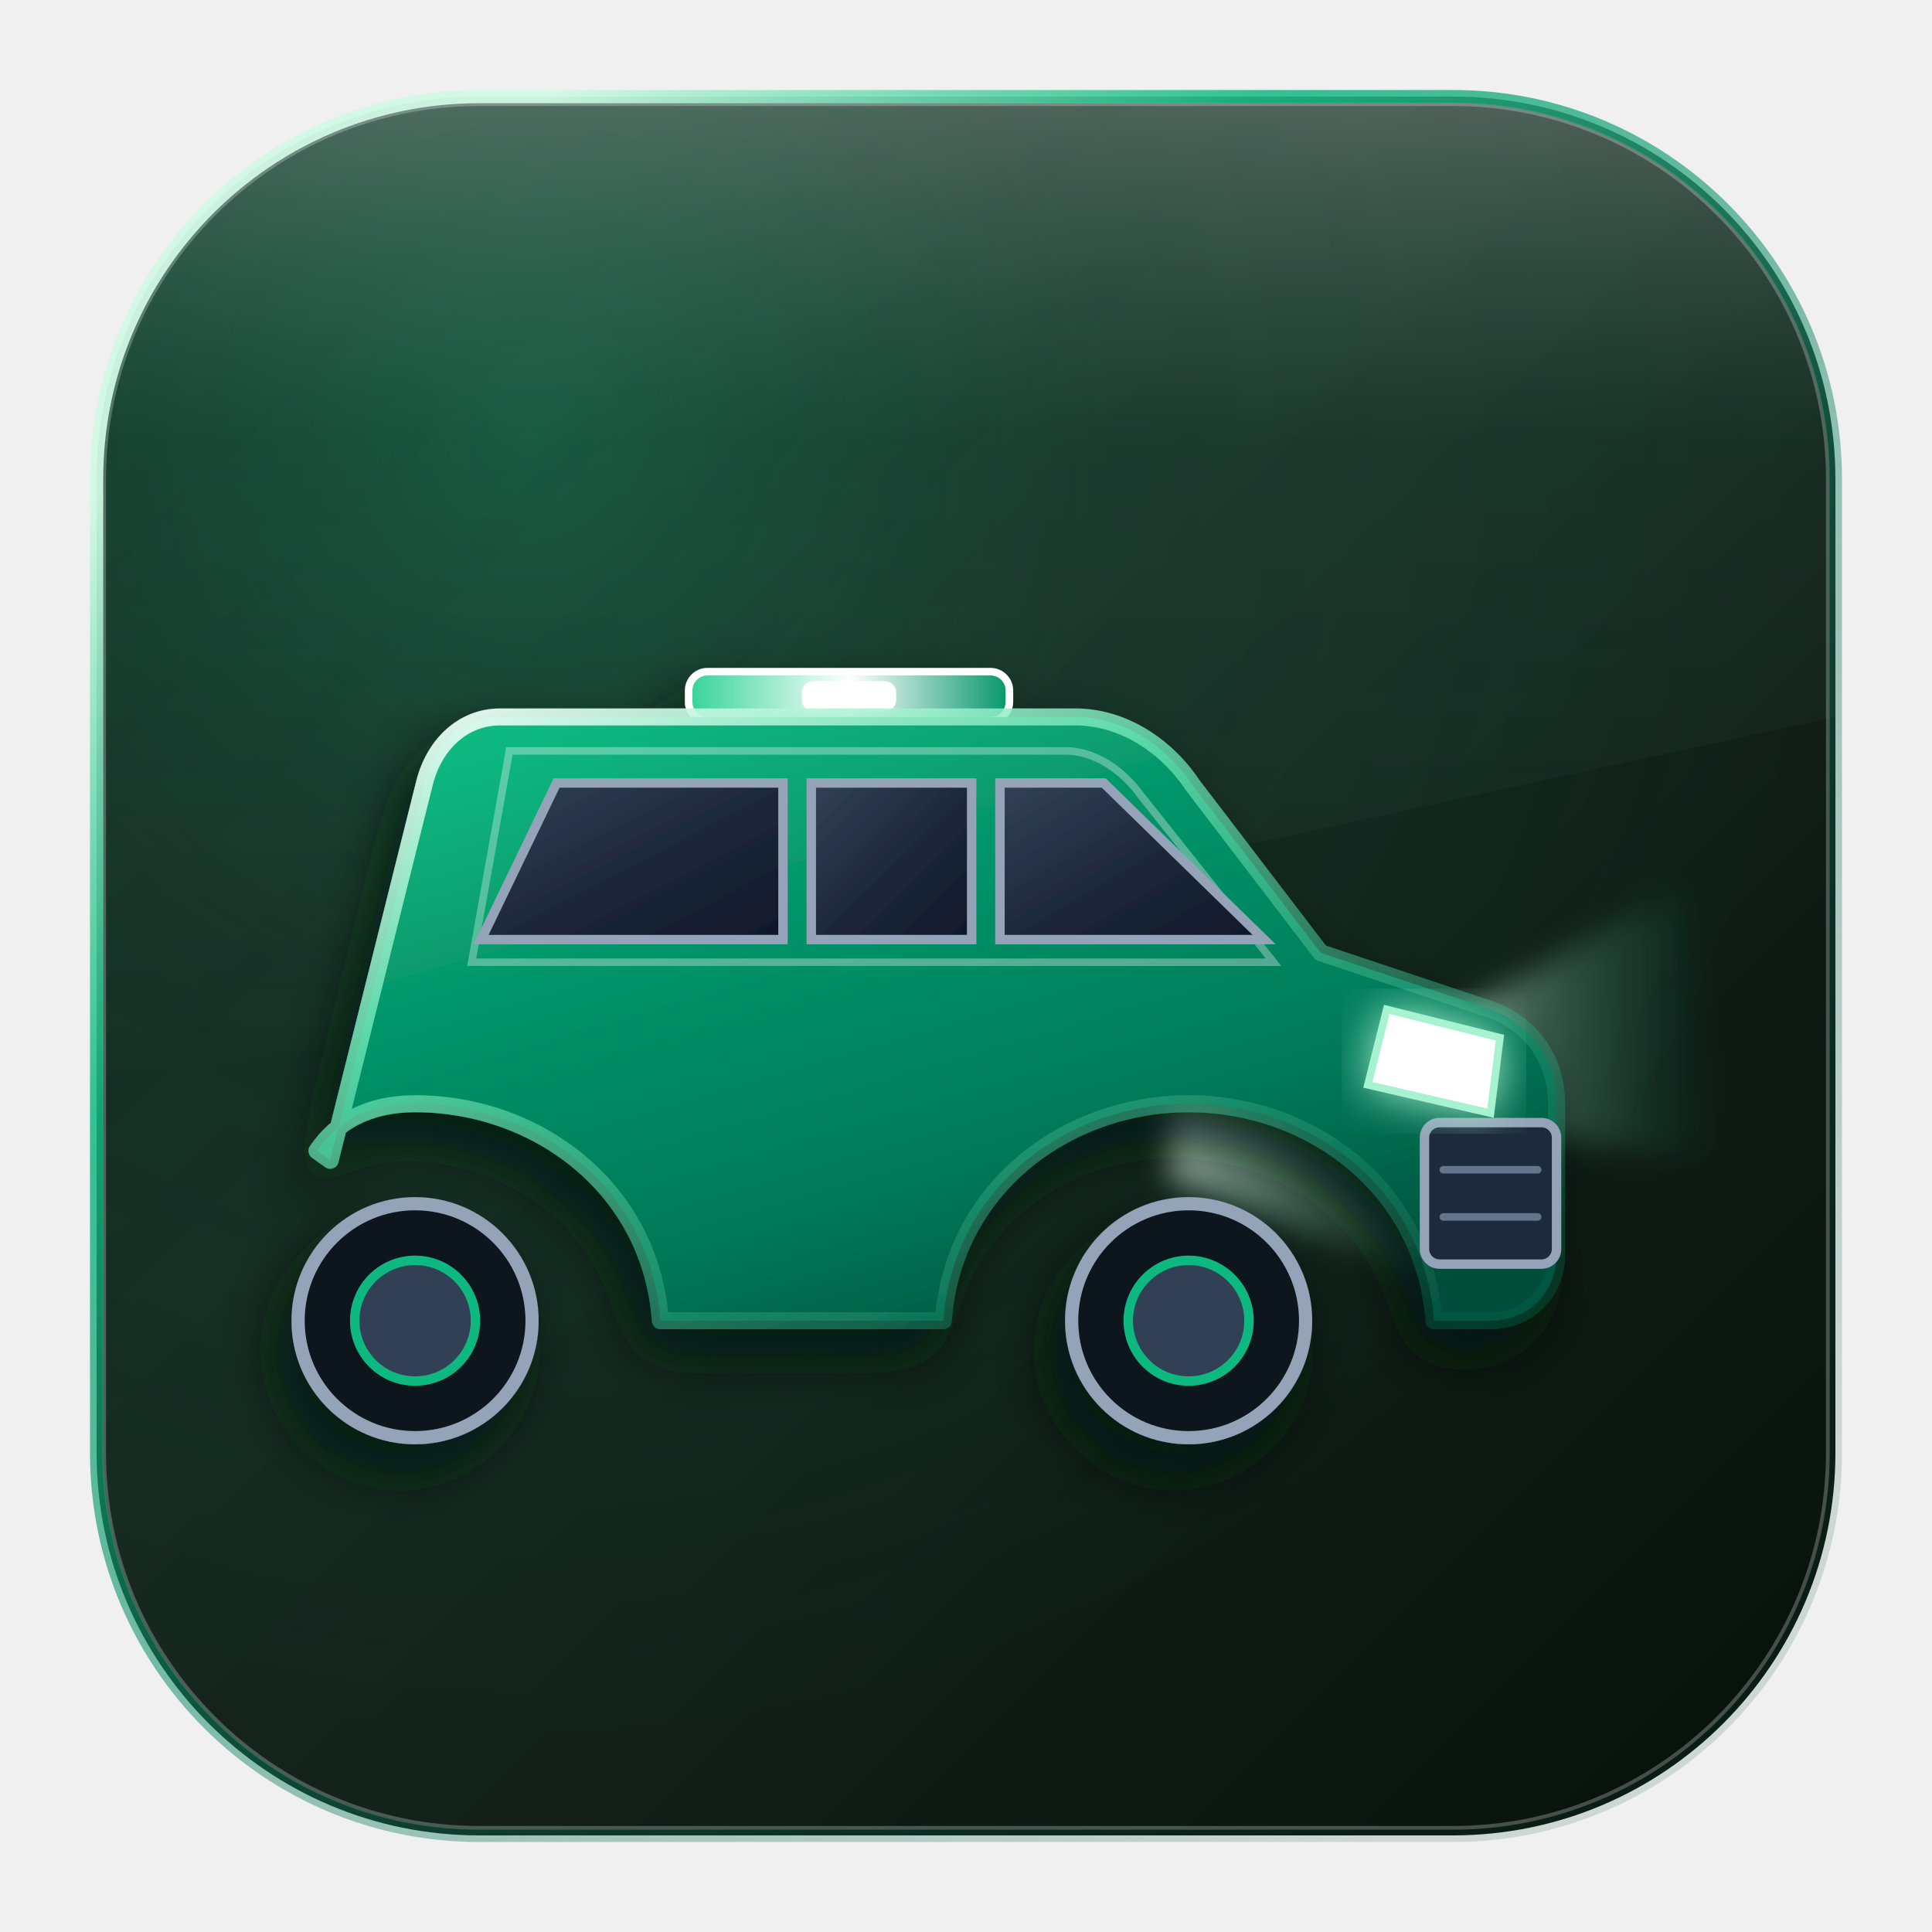
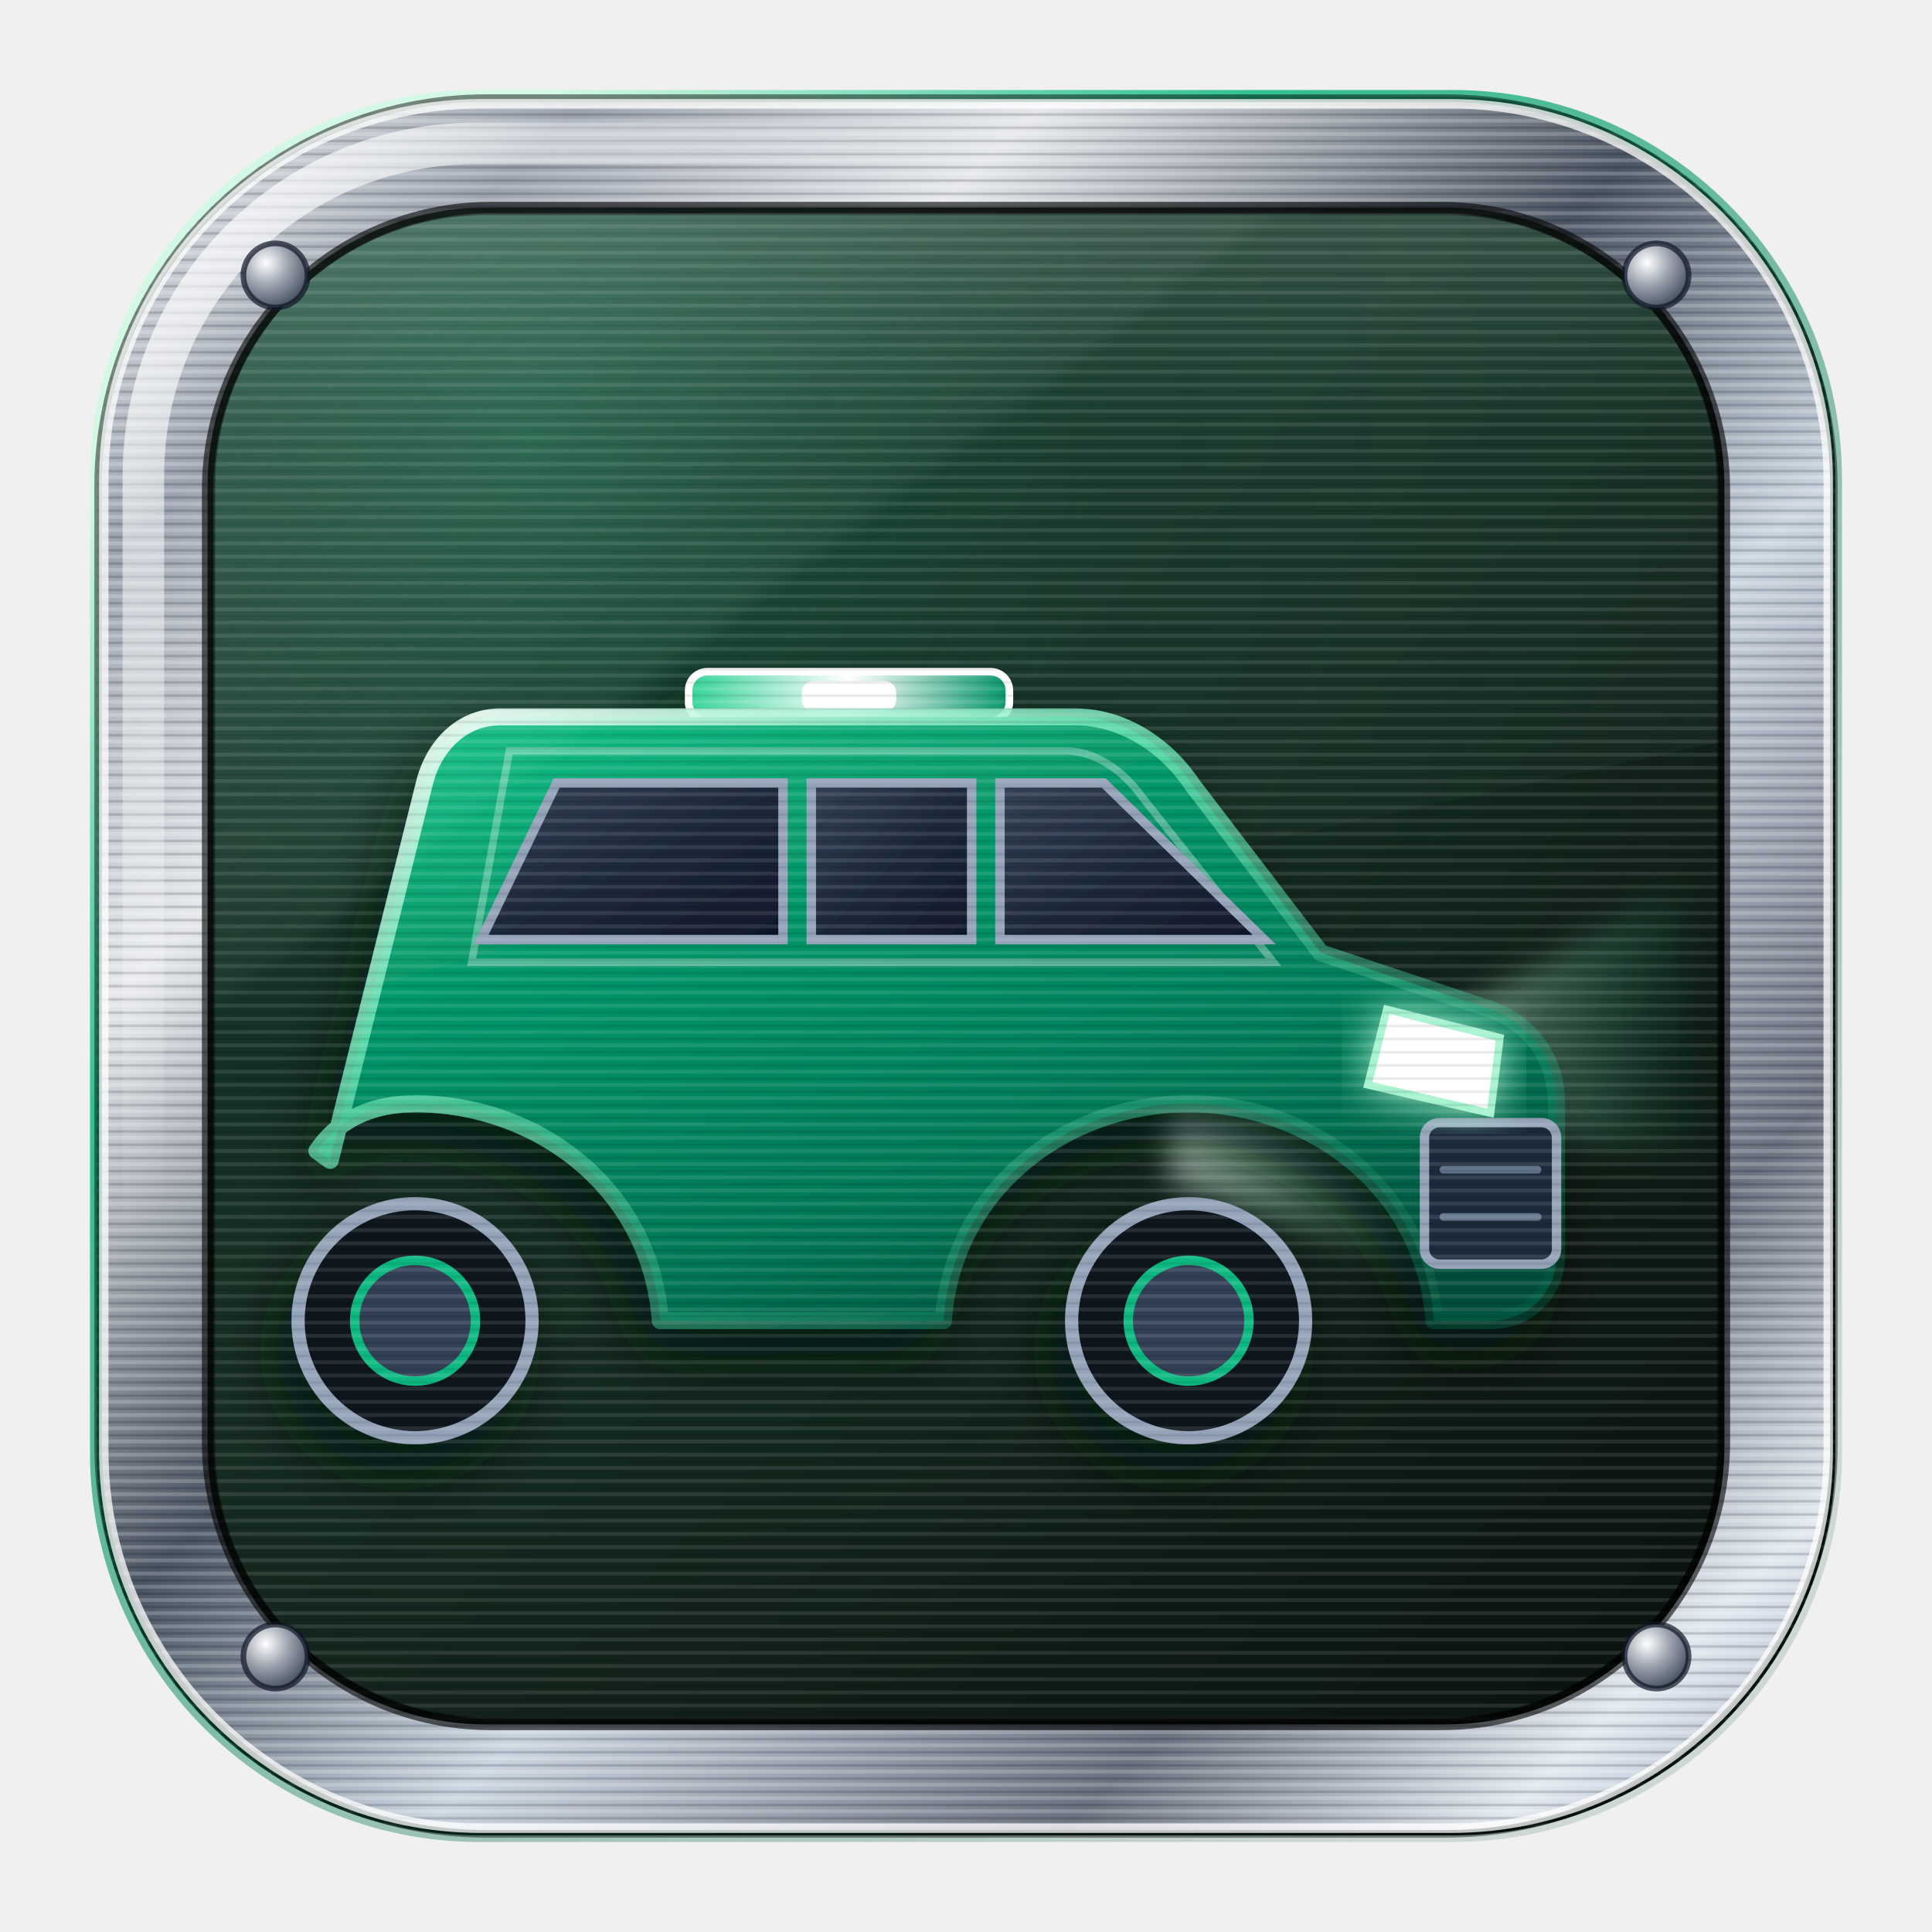
<svg xmlns="http://www.w3.org/2000/svg" viewBox="0 0 1024 1024" width="1024" height="1024">
  <defs>
    <filter id="vspp2-shadow-suv" x="-20%" y="-20%" width="140%" height="140%">
      <feDropShadow dx="-8" dy="16" stdDeviation="15" flood-color="#021A0F" flood-opacity="0.88" />
    </filter>
    <filter id="vspp2-headlight-glow" x="-20%" y="-20%" width="140%" height="140%">
      <feGaussianBlur stdDeviation="8" />
    </filter>
    <filter id="vspp2-light-source" x="-20%" y="-20%" width="140%" height="140%">
      <feDropShadow dx="0" dy="0" stdDeviation="12" flood-color="#A7F3D0" flood-opacity="0.95" />
    </filter>
    <linearGradient id="vspp2-glass-base" x1="0%" y1="0%" x2="100%" y2="100%">
      <stop offset="0%" stop-color="#071F14" stop-opacity="0.95" />
      <stop offset="40%" stop-color="#04170E" stop-opacity="0.92" />
      <stop offset="100%" stop-color="#010A05" stop-opacity="0.97" />
    </linearGradient>
    <radialGradient id="vspp2-glass-glow" cx="25%" cy="20%" r="75%">
      <stop offset="0%" stop-color="#10B981" stop-opacity="0.28" />
      <stop offset="45%" stop-color="#047857" stop-opacity="0.10" />
      <stop offset="100%" stop-color="#10B981" stop-opacity="0" />
    </radialGradient>
    <linearGradient id="vspp2-rim-border" x1="15%" y1="10%" x2="85%" y2="90%">
      <stop offset="0%" stop-color="#D1FAE5" stop-opacity="0.95" />
      <stop offset="25%" stop-color="#10B981" stop-opacity="0.85" />
      <stop offset="60%" stop-color="#047857" stop-opacity="0.4" />
      <stop offset="100%" stop-color="#064E3B" stop-opacity="0.15" />
    </linearGradient>
    <linearGradient id="vspp2-specular-top" x1="0%" y1="0%" x2="0%" y2="100%">
      <stop offset="0%" stop-color="#FFFFFF" stop-opacity="0.25" />
      <stop offset="35%" stop-color="#6EE7B7" stop-opacity="0.06" />
      <stop offset="100%" stop-color="#FFFFFF" stop-opacity="0" />
    </linearGradient>
    <linearGradient id="vspp2-suv-grad" x1="20%" y1="0%" x2="80%" y2="100%">
      <stop offset="0%" stop-color="#10B981" />
      <stop offset="30%" stop-color="#059669" />
      <stop offset="70%" stop-color="#047857" />
      <stop offset="100%" stop-color="#064E3B" />
    </linearGradient>
    <linearGradient id="vspp2-suv-rim" x1="10%" y1="0%" x2="90%" y2="100%">
      <stop offset="0%" stop-color="#ECFDF5" stop-opacity="0.95" />
      <stop offset="30%" stop-color="#6EE7B7" stop-opacity="0.8" />
      <stop offset="100%" stop-color="#047857" stop-opacity="0.2" />
    </linearGradient>
    <linearGradient id="vspp2-glass-windshield" x1="0%" y1="0%" x2="100%" y2="100%">
      <stop offset="0%" stop-color="#334155" />
      <stop offset="50%" stop-color="#1E293B" />
      <stop offset="100%" stop-color="#0F172A" />
    </linearGradient>
    <linearGradient id="vspp2-beam-grad" x1="0%" y1="50%" x2="100%" y2="50%">
      <stop offset="0%" stop-color="#ECFDF5" stop-opacity="0.65" />
      <stop offset="35%" stop-color="#A7F3D0" stop-opacity="0.3" />
      <stop offset="100%" stop-color="#10B981" stop-opacity="0" />
    </linearGradient>
    <linearGradient id="vspp2-lightbar-grad" x1="0%" y1="0%" x2="100%" y2="0%">
      <stop offset="0%" stop-color="#34D399" />
      <stop offset="50%" stop-color="#FFFFFF" />
      <stop offset="100%" stop-color="#059669" />
    </linearGradient>
    <clipPath id="vspp2-plaque-clip">
      <rect x="51.2" y="51.2" width="921.6" height="921.6" rx="202.75" ry="202.75" />
    </clipPath>
  </defs>
  <g clip-path="url(#vspp2-plaque-clip)">
    <rect x="51.2" y="51.2" width="921.6" height="921.6" fill="url(#vspp2-glass-base)" />
    <rect x="51.2" y="51.2" width="921.6" height="921.6" fill="url(#vspp2-glass-glow)" />
    <path d="M 51.2 51.2 L 972.8 51.2 L 972.8 380 L 51.2 580 Z" fill="url(#vspp2-specular-top)" />
    <g id="vspp2-symbol-group">
      <polygon points="760,545 890,470 910,615 760,595" fill="url(#vspp2-beam-grad)" filter="url(#vspp2-headlight-glow)" />
      <polygon points="620,560 830,590 810,695 620,625" fill="url(#vspp2-beam-grad)" filter="url(#vspp2-headlight-glow)" />
      <g filter="url(#vspp2-shadow-suv)">
        <g transform="translate(0 78)">
          <rect x="365" y="278" width="170" height="26" rx="10" ry="10" fill="url(#vspp2-lightbar-grad)" stroke="#FFFFFF" stroke-width="4" />
          <rect x="425" y="283" width="50" height="16" rx="6" ry="6" fill="#FFFFFF" />
        </g>
        <path d="M 175,615                   L 225,415                   C 230,395 245,380 265,380                   L 570,380                   C 595,380 618,395 632,416                   L 700,505                   L 790,535                   C 812,543 825,562 825,585                   L 825,665                   C 825,685 810,700 790,700                   L 760,700                   C 755,630 695,585 630,585                   C 565,585 505,630 500,700                   L 350,700                   C 345,630 285,585 220,585                   C 195,585 178,595 168,610                   Z" fill="url(#vspp2-suv-grad)" stroke="url(#vspp2-suv-rim)" stroke-width="9" stroke-linejoin="round" />
        <path d="M 270,398 L 565,398 C 580,398 595,408 605,422 L 675,510 L 250,510 Z" fill="none" stroke="#FFFFFF" stroke-width="4" opacity="0.32" />
        <path d="M 255,498 L 295,415 L 415,415 L 415,498 Z" fill="url(#vspp2-glass-windshield)" stroke="#94A3B8" stroke-width="5" />
        <path d="M 430,498 L 430,415 L 515,415 L 515,498 Z" fill="url(#vspp2-glass-windshield)" stroke="#94A3B8" stroke-width="5" />
        <path d="M 530,498 L 530,415 L 585,415 L 670,498 Z" fill="url(#vspp2-glass-windshield)" stroke="#94A3B8" stroke-width="5" />
        <rect x="755" y="595" width="70" height="75" rx="8" ry="8" fill="#1E293B" stroke="#94A3B8" stroke-width="5" />
        <line x1="765" y1="620" x2="815" y2="620" stroke="#64748B" stroke-width="4" stroke-linecap="round" />
        <line x1="765" y1="645" x2="815" y2="645" stroke="#64748B" stroke-width="4" stroke-linecap="round" />
        <circle cx="220" cy="700" r="62" fill="#09131C" stroke="#94A3B8" stroke-width="7" />
        <circle cx="220" cy="700" r="32" fill="#334155" stroke="#10B981" stroke-width="5" />
        <circle cx="630" cy="700" r="62" fill="#09131C" stroke="#94A3B8" stroke-width="7" />
        <circle cx="630" cy="700" r="32" fill="#334155" stroke="#10B981" stroke-width="5" />
      </g>
      <g filter="url(#vspp2-light-source)">
        <polygon points="735,535 795,550 790,590 725,575" fill="#FFFFFF" stroke="#A7F3D0" stroke-width="4" />
        <ellipse cx="760" cy="565" rx="18" ry="12" fill="#FFFFFF" />
      </g>
    </g>
    <rect x="55.2" y="55.2" width="913.6" height="913.6" rx="198.75" ry="198.75" fill="none" stroke="#FFFFFF" stroke-width="2" stroke-opacity="0.25" />
  </g>
  <rect x="51.2" y="51.2" width="921.6" height="921.6" rx="202.75" ry="202.75" fill="none" stroke="url(#vspp2-rim-border)" stroke-width="7" />
+   <defs>
+     <linearGradient id="mkm-aco" gradientUnits="userSpaceOnUse" x1="60" y1="40" x2="964" y2="984">
+       <stop offset="0" stop-color="#F8FAFC" />
+       <stop offset=".14" stop-color="#9CA3AF" />
+       <stop offset=".27" stop-color="#E5E7EB" />
+       <stop offset=".45" stop-color="#4B5563" />
+       <stop offset=".6" stop-color="#CBD5E1" />
+       <stop offset=".78" stop-color="#6B7280" />
+       <stop offset=".9" stop-color="#E2E8F0" />
+       <stop offset="1" stop-color="#94A3B8" />
+     </linearGradient>
+     <pattern id="mkm-escovado" width="1024" height="7" patternUnits="userSpaceOnUse">
+       <rect width="1024" height="7" fill="#fff" fill-opacity="0" />
+       <rect y="0" width="1024" height="2" fill="#fff" fill-opacity=".20" />
+       <rect y="4" width="1024" height="1.4" fill="#000" fill-opacity=".16" />
+     </pattern>
+     <linearGradient id="mkm-brilho" gradientUnits="userSpaceOnUse" x1="80" y1="60" x2="620" y2="520">
+       <stop offset="0" stop-color="#fff" stop-opacity=".95" />
+       <stop offset=".55" stop-color="#fff" stop-opacity=".0" />
+     </linearGradient>
+     <linearGradient id="mkm-reflexo" gradientUnits="userSpaceOnUse" x1="100" y1="100" x2="700" y2="900">
+       <stop offset="0" stop-color="#fff" stop-opacity=".16" />
+       <stop offset=".35" stop-color="#fff" stop-opacity=".04" />
+       <stop offset=".36" stop-color="#fff" stop-opacity="0" />
+     </linearGradient>
+     <clipPath id="mkm-placa">
+       <rect x="51.2" y="51.2" width="921.6" height="921.6" rx="202.75" ry="202.75" />
+     </clipPath>
+     <radialGradient id="mkm-parafuso" cx=".35" cy=".3" r=".8">
+       <stop offset="0" stop-color="#fff" />
+       <stop offset=".45" stop-color="#9CA3AF" />
+       <stop offset="1" stop-color="#374151" />
+     </radialGradient>
+   </defs>
+   <g clip-path="url(#mkm-placa)">
+     <rect x="51.2" y="51.2" width="921.6" height="921.6" fill="url(#mkm-escovado)" opacity=".5" />
+     <rect x="51.2" y="51.2" width="921.6" height="921.6" fill="url(#mkm-reflexo)" />
+   </g>
+   <rect x="82" y="82" width="860" height="860" rx="176" ry="176" fill="none" stroke="#000" stroke-opacity=".45" stroke-width="64" />
+   <rect x="82" y="82" width="860" height="860" rx="176" ry="176" fill="none" stroke="url(#mkm-aco)" stroke-width="56" />
+   <rect x="82" y="82" width="860" height="860" rx="176" ry="176" fill="none" stroke="url(#mkm-escovado)" stroke-width="56" />
+   <rect x="55" y="55" width="914" height="914" rx="200" ry="200" fill="none" stroke="#fff" stroke-opacity=".75" stroke-width="5" />
+   <rect x="110" y="110" width="804" height="804" rx="150" ry="150" fill="none" stroke="#000" stroke-opacity=".6" stroke-width="6" />
+   <rect x="82" y="82" width="860" height="860" rx="176" ry="176" fill="none" stroke="url(#mkm-brilho)" stroke-width="22" transform="translate(-6 -6)" opacity=".9" />
+   <g stroke="#111827" stroke-opacity=".7" stroke-width="3">
+     <circle cx="146" cy="146" r="17" fill="url(#mkm-parafuso)" />
+     <circle cx="878" cy="146" r="17" fill="url(#mkm-parafuso)" />
+     <circle cx="146" cy="878" r="17" fill="url(#mkm-parafuso)" />
+     <circle cx="878" cy="878" r="17" fill="url(#mkm-parafuso)" />
+   </g>
</svg>
